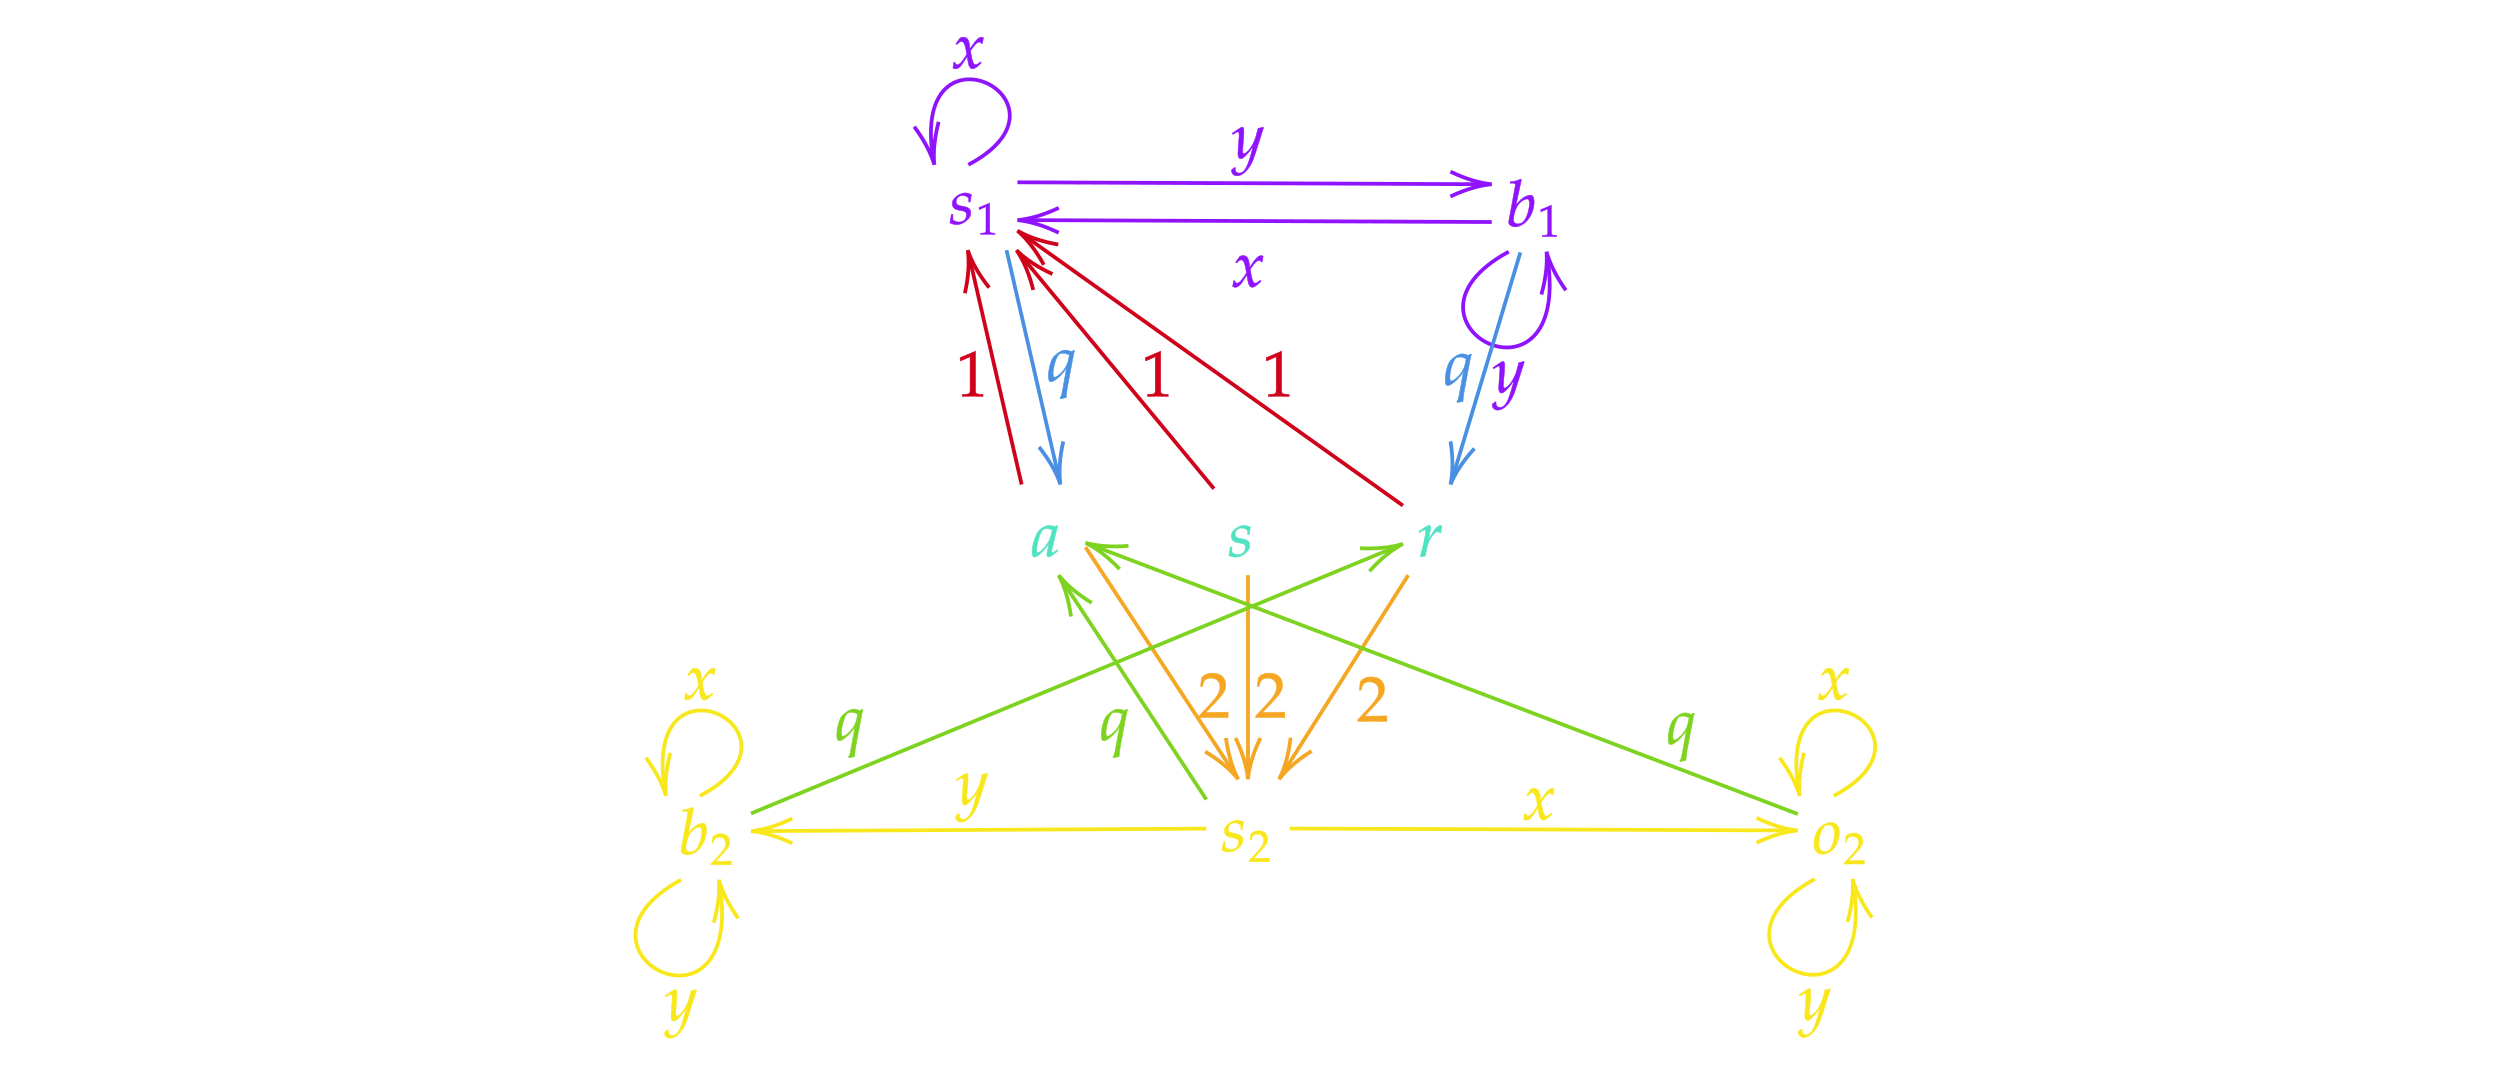
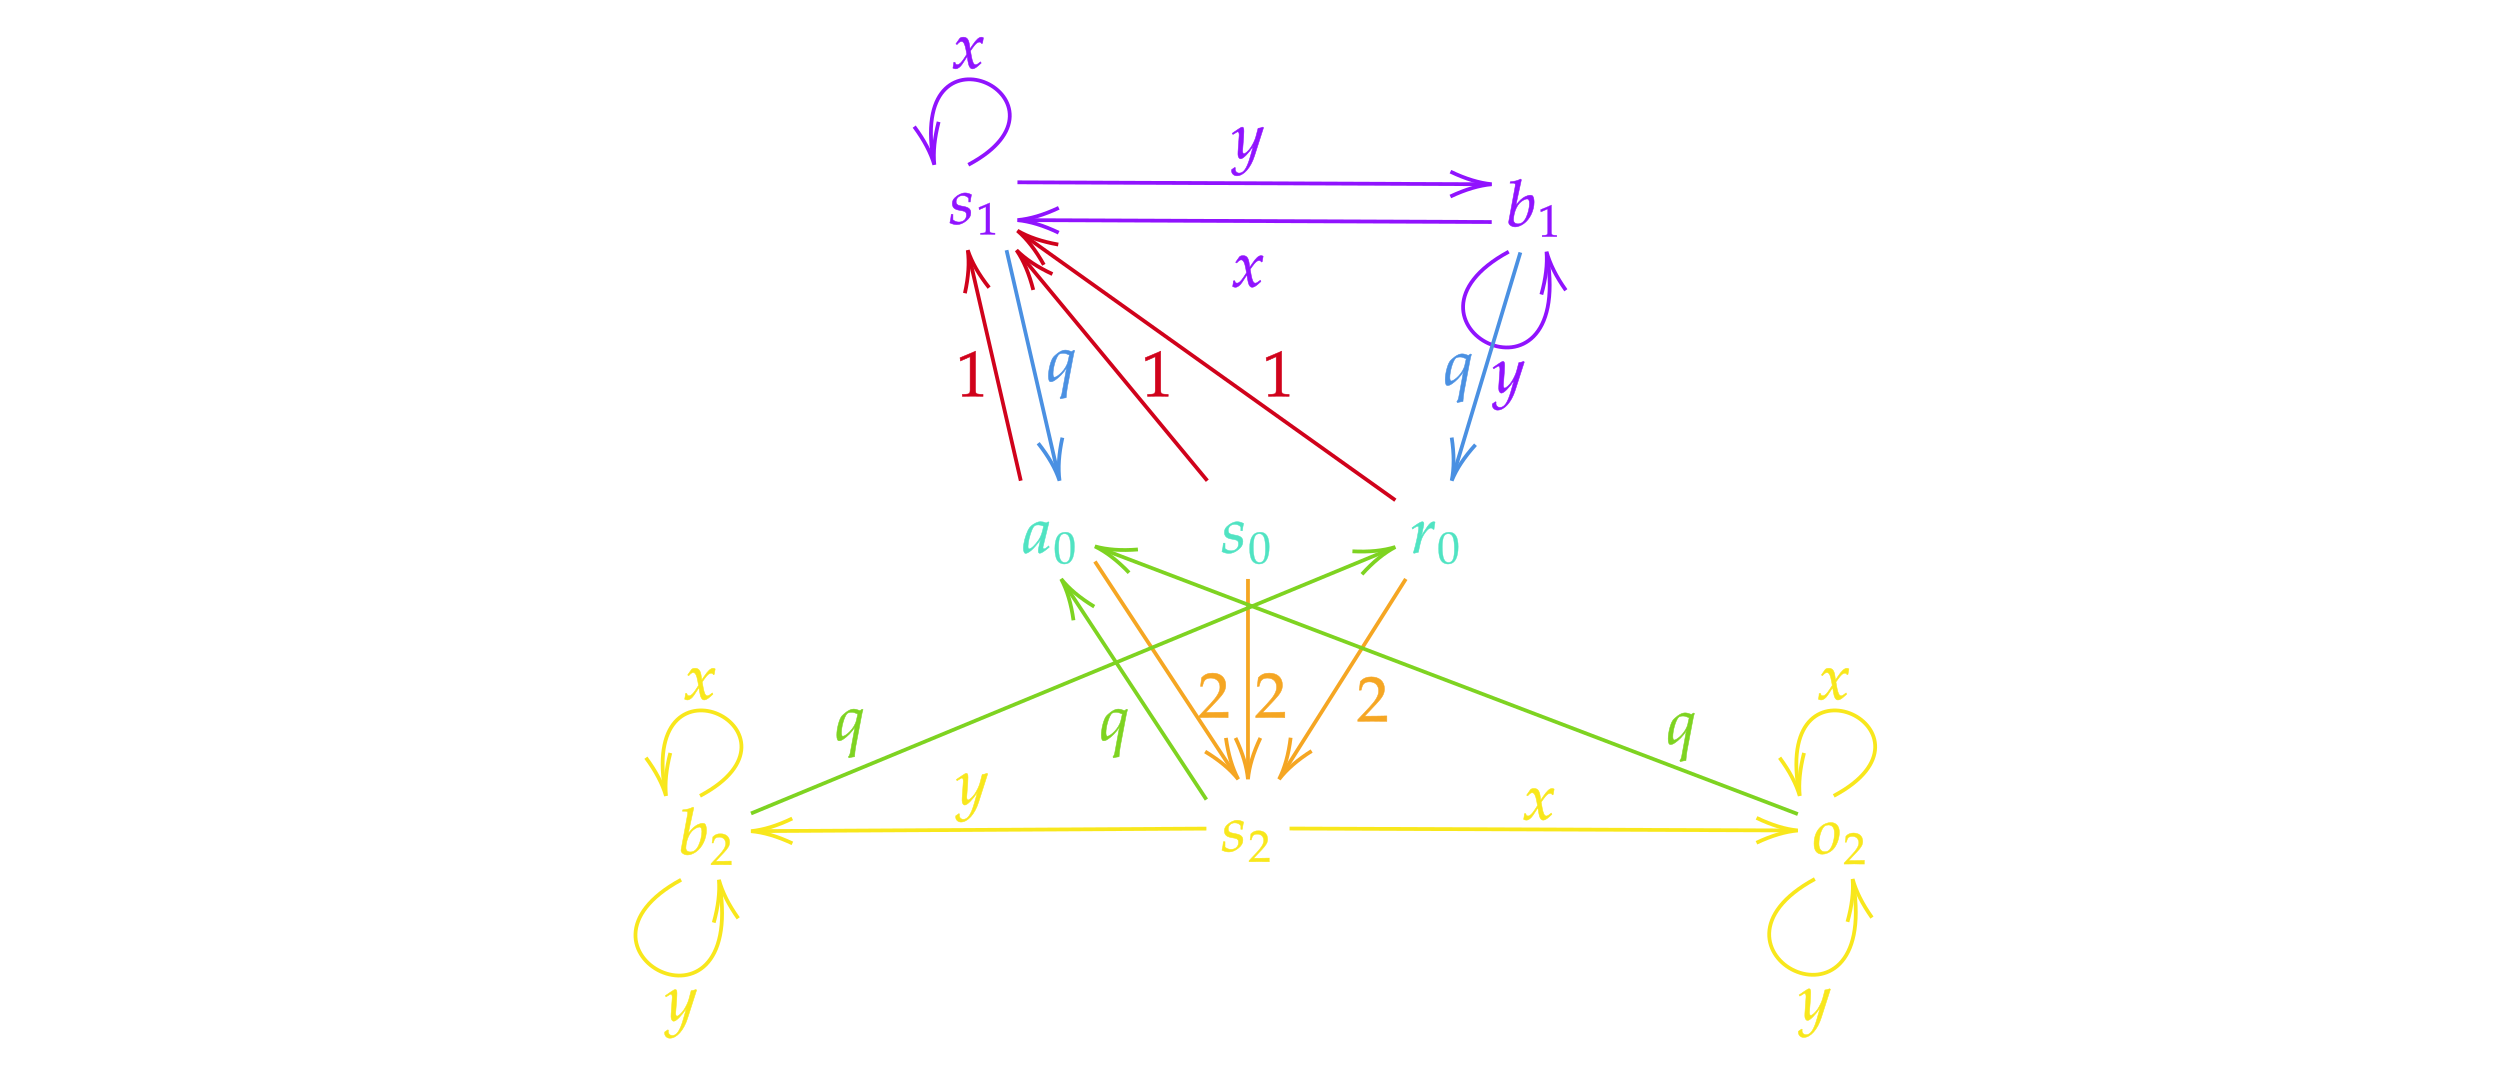
<svg xmlns="http://www.w3.org/2000/svg" x="0" y="0" width="661.533" height="283.067" style="         width:661.533px;         height:283.067px;         background: transparent;         fill: none; ">
  <svg class="role-diagram-draw-area">
    <g class="shapes-region" style="stroke: black; fill: none;">
      <g class="arrow-line">
        <path class="connection real" stroke-dasharray="" d="  M256.23,43.6 C287.75,26.86 240.69,3.32 246.91,41.8" style="stroke: rgb(144, 19, 254); stroke-opacity: 1; stroke-width: 1px; fill: none; fill-opacity: 1;" />
        <g stroke="rgb(144,19,254)" stroke-opacity="1" transform="matrix(-0.1914943,-0.9814937,0.9814937,-0.1914943,247.2333,43.60001)" style="stroke: rgb(144, 19, 254); stroke-width: 1px;">
          <path d=" M10.93,-3.29 Q4.96,-0.45 0,0 Q4.96,0.45 10.93,3.29" />
        </g>
      </g>
      <g class="arrow-line">
        <path class="connection real" stroke-dasharray="" d="  M399.23,66.6 C364.58,85.41 416.18,112.06 409.46,67.96" style="stroke: rgb(144, 19, 254); stroke-opacity: 1; stroke-width: 1px; fill: none; fill-opacity: 1;" />
        <g stroke="rgb(144,19,254)" stroke-opacity="1" transform="matrix(0.1714133,0.9851992,-0.9851992,0.1714133,409.2333,66.60001)" style="stroke: rgb(144, 19, 254); stroke-width: 1px;">
          <path d=" M10.93,-3.29 Q4.96,-0.45 0,0 Q4.96,0.45 10.93,3.29" />
        </g>
      </g>
      <g class="arrow-line">
        <path class="connection real" stroke-dasharray="" d="  M480.23,232.6 C445.58,251.41 497.18,278.06 490.46,233.96" style="stroke: rgb(248, 231, 28); stroke-opacity: 1; stroke-width: 1px; fill: none; fill-opacity: 1;" />
        <g stroke="rgb(248,231,28)" stroke-opacity="1" transform="matrix(0.1714133,0.9851992,-0.9851992,0.1714133,490.2333,232.6)" style="stroke: rgb(248, 231, 28); stroke-width: 1px;">
          <path d=" M10.93,-3.29 Q4.96,-0.45 0,0 Q4.96,0.45 10.93,3.29" />
        </g>
      </g>
      <g class="arrow-line">
        <path class="connection real" stroke-dasharray="" d="  M180.23,232.8 C145.58,251.61 197.18,278.26 190.46,234.16" style="stroke: rgb(248, 231, 28); stroke-opacity: 1; stroke-width: 1px; fill: none; fill-opacity: 1;" />
        <g stroke="rgb(248,231,28)" stroke-opacity="1" transform="matrix(0.1714133,0.9851992,-0.9851992,0.1714133,190.2333,232.8)" style="stroke: rgb(248, 231, 28); stroke-width: 1px;">
          <path d=" M10.93,-3.29 Q4.96,-0.45 0,0 Q4.96,0.45 10.93,3.29" />
        </g>
      </g>
      <g class="arrow-line">
        <path class="connection real" stroke-dasharray="" d="  M485.23,210.6 C516.75,193.86 469.69,170.32 475.91,208.8" style="stroke: rgb(248, 231, 28); stroke-opacity: 1; stroke-width: 1px; fill: none; fill-opacity: 1;" />
        <g stroke="rgb(248,231,28)" stroke-opacity="1" transform="matrix(-0.1914943,-0.9814937,0.9814937,-0.1914943,476.2333,210.6)" style="stroke: rgb(248, 231, 28); stroke-width: 1px;">
          <path d=" M10.93,-3.29 Q4.96,-0.45 0,0 Q4.96,0.45 10.93,3.29" />
        </g>
      </g>
      <g class="arrow-line">
        <path class="connection real" stroke-dasharray="" d="  M185.23,210.6 C216.75,193.86 169.69,170.32 175.91,208.8" style="stroke: rgb(248, 231, 28); stroke-opacity: 1; stroke-width: 1px; fill: none; fill-opacity: 1;" />
        <g stroke="rgb(248,231,28)" stroke-opacity="1" transform="matrix(-0.1914943,-0.9814937,0.9814937,-0.1914943,176.2333,210.6)" style="stroke: rgb(248, 231, 28); stroke-width: 1px;">
          <path d=" M10.93,-3.29 Q4.96,-0.45 0,0 Q4.96,0.45 10.93,3.29" />
        </g>
      </g>
      <g />
    </g>
    <g>
      <g class="connection-group">
        <g class="arrow-line">
          <path class="connection real" stroke-dasharray="" d="  M394.73,58.75 L271.22,58.25" style="stroke: rgb(144, 19, 254); stroke-opacity: 1; stroke-width: 1px; fill: none; fill-opacity: 1;" />
          <g stroke="rgb(144,19,254)" stroke-opacity="1" transform="matrix(0.9999919,0.004014246,-0.004014246,0.9999919,269.225,58.24464)" style="stroke: rgb(144, 19, 254); stroke-width: 1px;">
            <path d=" M10.93,-3.29 Q4.96,-0.45 0,0 Q4.96,0.45 10.93,3.29" />
          </g>
        </g>
      </g>
      <g class="connection-group">
        <g class="arrow-line">
          <path class="connection real" stroke-dasharray="" d="  M269.23,48.24 L392.73,48.75" style="stroke: rgb(144, 19, 254); stroke-opacity: 1; stroke-width: 1px; fill: none; fill-opacity: 1;" />
          <g stroke="rgb(144,19,254)" stroke-opacity="1" transform="matrix(-0.9999919,-0.004014246,0.004014246,-0.9999919,394.725,48.75334)" style="stroke: rgb(144, 19, 254); stroke-width: 1px;">
            <path d=" M10.93,-3.29 Q4.96,-0.45 0,0 Q4.96,0.45 10.93,3.29" />
          </g>
        </g>
      </g>
      <g class="connection-group">
        <g class="arrow-line">
          <path class="connection real" stroke-dasharray="" d="  M341.23,219.24 L473.73,219.75" style="stroke: rgb(248, 231, 28); stroke-opacity: 1; stroke-width: 1px; fill: none; fill-opacity: 1;" />
          <g stroke="rgb(248,231,28)" stroke-opacity="1" transform="matrix(-0.9999926,-0.003839715,0.003839715,-0.9999926,475.725,219.7561)" style="stroke: rgb(248, 231, 28); stroke-width: 1px;">
            <path d=" M10.93,-3.29 Q4.96,-0.45 0,0 Q4.96,0.45 10.93,3.29" />
          </g>
        </g>
      </g>
      <g class="connection-group">
        <g class="arrow-line">
          <path class="connection real" stroke-dasharray="" d="  M319.23,219.26 L200.72,219.92" style="stroke: rgb(248, 231, 28); stroke-opacity: 1; stroke-width: 1px; fill: none; fill-opacity: 1;" />
          <g stroke="rgb(248,231,28)" stroke-opacity="1" transform="matrix(0.9999844,-0.005585025,0.005585025,0.9999844,198.725,219.9357)" style="stroke: rgb(248, 231, 28); stroke-width: 1px;">
            <path d=" M10.93,-3.29 Q4.96,-0.45 0,0 Q4.96,0.45 10.93,3.29" />
          </g>
        </g>
      </g>
      <g class="connection-group">
        <g class="arrow-line">
-           <path class="connection real" stroke-dasharray="" d="  M321.23,129.32 L270.26,67.74" style="stroke: rgb(208, 2, 27); stroke-opacity: 1; stroke-width: 1px; fill: none; fill-opacity: 1;" />
+           <path class="connection real" stroke-dasharray="" d="  M319.47,127.2 L270.26,67.74" style="stroke: rgb(208, 2, 27); stroke-opacity: 1; stroke-width: 1px; fill: none; fill-opacity: 1;" />
          <g stroke="rgb(208,2,27)" stroke-opacity="1" transform="matrix(0.6375585,0.770402,-0.770402,0.6375585,268.9836,66.2)" style="stroke: rgb(208, 2, 27); stroke-width: 1px;">
            <path d=" M10.93,-3.29 Q4.96,-0.45 0,0 Q4.96,0.45 10.93,3.29" />
          </g>
        </g>
      </g>
      <g class="connection-group">
        <g class="arrow-line">
-           <path class="connection real" stroke-dasharray="" d="  M270.34,128.2 L256.53,68.15" style="stroke: rgb(208, 2, 27); stroke-opacity: 1; stroke-width: 1px; fill: none; fill-opacity: 1;" />
+           <path class="connection real" stroke-dasharray="" d="  M270.11,127.2 L256.53,68.15" style="stroke: rgb(208, 2, 27); stroke-opacity: 1; stroke-width: 1px; fill: none; fill-opacity: 1;" />
          <g stroke="rgb(208,2,27)" stroke-opacity="1" transform="matrix(0.2241007,0.974566,-0.974566,0.2241007,256.0831,66.2)" style="stroke: rgb(208, 2, 27); stroke-width: 1px;">
            <path d=" M10.93,-3.29 Q4.96,-0.45 0,0 Q4.96,0.45 10.93,3.29" />
          </g>
        </g>
      </g>
      <g class="connection-group">
        <g class="arrow-line">
-           <path class="connection real" stroke-dasharray="" d="  M371.23,133.78 L270.85,62.21" style="stroke: rgb(208, 2, 27); stroke-opacity: 1; stroke-width: 1px; fill: none; fill-opacity: 1;" />
+           <path class="connection real" stroke-dasharray="" d="  M369.23,132.36 L270.85,62.21" style="stroke: rgb(208, 2, 27); stroke-opacity: 1; stroke-width: 1px; fill: none; fill-opacity: 1;" />
          <g stroke="rgb(208,2,27)" stroke-opacity="1" transform="matrix(0.8142169,0.5805609,-0.5805609,0.8142169,269.225,61.04426)" style="stroke: rgb(208, 2, 27); stroke-width: 1px;">
            <path d=" M10.93,-3.29 Q4.96,-0.45 0,0 Q4.96,0.45 10.93,3.29" />
          </g>
        </g>
      </g>
      <g class="connection-group">
        <g class="arrow-line">
-           <path class="connection real" stroke-dasharray="" d="  M287.23,144.78 L326.55,204.53" style="stroke: rgb(245, 166, 35); stroke-opacity: 1; stroke-width: 1px; fill: none; fill-opacity: 1;" />
+           <path class="connection real" stroke-dasharray="" d="  M289.73,148.58 L326.55,204.53" style="stroke: rgb(245, 166, 35); stroke-opacity: 1; stroke-width: 1px; fill: none; fill-opacity: 1;" />
          <g stroke="rgb(245,166,35)" stroke-opacity="1" transform="matrix(-0.549752,-0.8353279,0.8353279,-0.549752,327.654,206.2)" style="stroke: rgb(245, 166, 35); stroke-width: 1px;">
            <path d=" M10.93,-3.29 Q4.96,-0.45 0,0 Q4.96,0.45 10.93,3.29" />
          </g>
        </g>
      </g>
      <g class="connection-group">
        <g class="arrow-line">
-           <path class="connection real" stroke-dasharray="" d="  M330.23,152.2 L330.23,204.2" style="stroke: rgb(245, 166, 35); stroke-opacity: 1; stroke-width: 1px; fill: none; fill-opacity: 1;" />
+           <path class="connection real" stroke-dasharray="" d="  M330.23,153.2 L330.23,204.2" style="stroke: rgb(245, 166, 35); stroke-opacity: 1; stroke-width: 1px; fill: none; fill-opacity: 1;" />
          <g stroke="rgb(245,166,35)" stroke-opacity="1" transform="matrix(-1.8369701987210297e-16,-1,1,-1.8369701987210297e-16,330.225,206.2)" style="stroke: rgb(245, 166, 35); stroke-width: 1px;">
            <path d=" M10.93,-3.29 Q4.96,-0.45 0,0 Q4.96,0.45 10.93,3.29" />
          </g>
        </g>
      </g>
      <g class="connection-group">
        <g class="arrow-line">
-           <path class="connection real" stroke-dasharray="" d="  M372.63,152.2 L339.52,204.51" style="stroke: rgb(245, 166, 35); stroke-opacity: 1; stroke-width: 1px; fill: none; fill-opacity: 1;" />
+           <path class="connection real" stroke-dasharray="" d="  M372,153.2 L339.52,204.51" style="stroke: rgb(245, 166, 35); stroke-opacity: 1; stroke-width: 1px; fill: none; fill-opacity: 1;" />
          <g stroke="rgb(245,166,35)" stroke-opacity="1" transform="matrix(0.5347949,-0.8449819,0.8449819,0.5347949,338.4528,206.2)" style="stroke: rgb(245, 166, 35); stroke-width: 1px;">
            <path d=" M10.93,-3.29 Q4.96,-0.45 0,0 Q4.96,0.45 10.93,3.29" />
          </g>
        </g>
      </g>
      <g class="connection-group">
        <g class="arrow-line">
-           <path class="connection real" stroke-dasharray="" d="  M319.23,211.58 L281.24,153.87" style="stroke: rgb(126, 211, 33); stroke-opacity: 1; stroke-width: 1px; fill: none; fill-opacity: 1;" />
-           <g stroke="rgb(126,211,33)" stroke-opacity="1" transform="matrix(0.549752,0.8353279,-0.8353279,0.549752,280.1378,152.2)" style="stroke: rgb(126, 211, 33); stroke-width: 1px;">
-             <path d=" M10.93,-3.29 Q4.96,-0.45 0,0 Q4.96,0.45 10.93,3.29" />
-           </g>
-         </g>
-       </g>
-       <g class="connection-group">
-         <g class="arrow-line">
-           <path class="connection real" stroke-dasharray="" d="  M475.73,215.42 L289.09,144.34" style="stroke: rgb(126, 211, 33); stroke-opacity: 1; stroke-width: 1px; fill: none; fill-opacity: 1;" />
-           <g stroke="rgb(126,211,33)" stroke-opacity="1" transform="matrix(0.9345154,0.3559226,-0.3559226,0.9345154,287.225,143.6278)" style="stroke: rgb(126, 211, 33); stroke-width: 1px;">
-             <path d=" M10.93,-3.29 Q4.96,-0.45 0,0 Q4.96,0.45 10.93,3.29" />
-           </g>
-         </g>
-       </g>
-       <g class="connection-group">
-         <g class="arrow-line">
-           <path class="connection real" stroke-dasharray="" d="  M198.73,215.25 L369.38,144.69" style="stroke: rgb(126, 211, 33); stroke-opacity: 1; stroke-width: 1px; fill: none; fill-opacity: 1;" />
-           <g stroke="rgb(126,211,33)" stroke-opacity="1" transform="matrix(-0.9241465,0.3820383,-0.3820383,-0.9241465,371.225,143.9212)" style="stroke: rgb(126, 211, 33); stroke-width: 1px;">
-             <path d=" M10.93,-3.29 Q4.96,-0.45 0,0 Q4.96,0.45 10.93,3.29" />
-           </g>
-         </g>
-       </g>
-       <g class="connection-group">
-         <g class="arrow-line">
-           <path class="connection real" stroke-dasharray="" d="  M266.34,66.2 L280.15,126.25" style="stroke: rgb(74, 144, 226); stroke-opacity: 1; stroke-width: 1px; fill: none; fill-opacity: 1;" />
-           <g stroke="rgb(74,144,226)" stroke-opacity="1" transform="matrix(-0.2241007,-0.974566,0.974566,-0.2241007,280.5968,128.2)" style="stroke: rgb(74, 144, 226); stroke-width: 1px;">
-             <path d=" M10.93,-3.29 Q4.96,-0.45 0,0 Q4.96,0.45 10.93,3.29" />
-           </g>
-         </g>
-       </g>
-       <g class="connection-group">
-         <g class="arrow-line">
-           <path class="connection real" stroke-dasharray="" d="  M402.31,66.8 L384.41,126.28" style="stroke: rgb(74, 144, 226); stroke-opacity: 1; stroke-width: 1px; fill: none; fill-opacity: 1;" />
-           <g stroke="rgb(74,144,226)" stroke-opacity="1" transform="matrix(0.2881963,-0.9575714,0.9575714,0.2881963,383.8361,128.2)" style="stroke: rgb(74, 144, 226); stroke-width: 1px;">
+           <path class="connection real" stroke-dasharray="" d="  M319.23,211.58 L281.9,154.87" style="stroke: rgb(126, 211, 33); stroke-opacity: 1; stroke-width: 1px; fill: none; fill-opacity: 1;" />
+           <g stroke="rgb(126,211,33)" stroke-opacity="1" transform="matrix(0.549752,0.8353279,-0.8353279,0.549752,280.796,153.2)" style="stroke: rgb(126, 211, 33); stroke-width: 1px;">
+             <path d=" M10.93,-3.29 Q4.96,-0.45 0,0 Q4.96,0.45 10.93,3.29" />
+           </g>
+         </g>
+       </g>
+       <g class="connection-group">
+         <g class="arrow-line">
+           <path class="connection real" stroke-dasharray="" d="  M475.73,215.42 L291.59,145.29" style="stroke: rgb(126, 211, 33); stroke-opacity: 1; stroke-width: 1px; fill: none; fill-opacity: 1;" />
+           <g stroke="rgb(126,211,33)" stroke-opacity="1" transform="matrix(0.9345154,0.3559226,-0.3559226,0.9345154,289.725,144.5799)" style="stroke: rgb(126, 211, 33); stroke-width: 1px;">
+             <path d=" M10.93,-3.29 Q4.96,-0.45 0,0 Q4.96,0.45 10.93,3.29" />
+           </g>
+         </g>
+       </g>
+       <g class="connection-group">
+         <g class="arrow-line">
+           <path class="connection real" stroke-dasharray="" d="  M198.73,215.25 L367.38,145.51" style="stroke: rgb(126, 211, 33); stroke-opacity: 1; stroke-width: 1px; fill: none; fill-opacity: 1;" />
+           <g stroke="rgb(126,211,33)" stroke-opacity="1" transform="matrix(-0.9241465,0.3820383,-0.3820383,-0.9241465,369.225,144.7482)" style="stroke: rgb(126, 211, 33); stroke-width: 1px;">
+             <path d=" M10.93,-3.29 Q4.96,-0.45 0,0 Q4.96,0.45 10.93,3.29" />
+           </g>
+         </g>
+       </g>
+       <g class="connection-group">
+         <g class="arrow-line">
+           <path class="connection real" stroke-dasharray="" d="  M266.34,66.2 L279.92,125.25" style="stroke: rgb(74, 144, 226); stroke-opacity: 1; stroke-width: 1px; fill: none; fill-opacity: 1;" />
+           <g stroke="rgb(74,144,226)" stroke-opacity="1" transform="matrix(-0.2241007,-0.974566,0.974566,-0.2241007,280.3669,127.2)" style="stroke: rgb(74, 144, 226); stroke-width: 1px;">
+             <path d=" M10.93,-3.29 Q4.96,-0.45 0,0 Q4.96,0.45 10.93,3.29" />
+           </g>
+         </g>
+       </g>
+       <g class="connection-group">
+         <g class="arrow-line">
+           <path class="connection real" stroke-dasharray="" d="  M402.31,66.8 L384.71,125.28" style="stroke: rgb(74, 144, 226); stroke-opacity: 1; stroke-width: 1px; fill: none; fill-opacity: 1;" />
+           <g stroke="rgb(74,144,226)" stroke-opacity="1" transform="matrix(0.2881963,-0.9575714,0.9575714,0.2881963,384.137,127.2)" style="stroke: rgb(74, 144, 226); stroke-width: 1px;">
            <path d=" M10.93,-3.29 Q4.96,-0.45 0,0 Q4.96,0.45 10.93,3.29" />
          </g>
        </g>
      </g>
    </g>
    <g />
    <g />
  </svg>
  <svg width="660" height="281.533" style="width:660px;height:281.533px;font-family:Asana-Math, Asana;background:transparent;">
    <g>
      <g>
        <g>
          <g transform="matrix(1,0,0,1,251.2,59.25)">
            <path transform="matrix(0.017,0,0,-0.017,0,0)" d="M31 148C26 97 20 62 9 16C47 -2 81 -11 116 -11C165 -11 211 7 262 47C313 87 334 124 334 174C334 228 302 257 228 271L185 279C125 290 106 307 106 348C106 401 151 442 208 442C249 442 287 424 303 397L303 342L326 342C330 377 334 404 345 455C306 474 278 482 245 482C193 482 132 452 84 404C58 377 47 352 47 316C47 260 78 228 144 215L207 203C251 195 267 177 267 138C267 73 221 29 150 29C115 29 84 40 56 64L56 148Z" stroke="rgb(144,19,254)" stroke-opacity="1" stroke-width="8" fill="rgb(144,19,254)" fill-opacity="1" />
          </g>
        </g>
        <g>
          <g>
            <g>
              <g>
                <g transform="matrix(1,0,0,1,258.3167,62.01668)">
                  <path transform="matrix(0.0119,0,0,-0.0119,0,0)" d="M418 -3L418 27L366 30C311 33 301 44 301 96L301 700L60 598L67 548L217 614L217 96C217 44 206 33 152 30L96 27L96 -3C250 0 250 0 261 0C292 0 402 -3 418 -3Z" stroke="rgb(144,19,254)" stroke-opacity="1" stroke-width="8" fill="rgb(144,19,254)" fill-opacity="1" />
                </g>
              </g>
            </g>
          </g>
        </g>
      </g>
    </g>
    <g>
      <g>
        <g>
          <g transform="matrix(1,0,0,1,398.5833,59.85001)">
            <path transform="matrix(0.017,0,0,-0.017,0,0)" d="M235 722L223 733C171 707 135 698 63 691L59 670L107 670C131 670 141 663 141 646C141 639 140 628 139 622L38 71C37 68 37 64 37 61C37 22 85 -11 140 -11C177 -11 228 8 271 39C367 107 433 244 433 376C433 414 424 453 412 468C405 477 392 482 377 482C353 482 323 474 295 460C244 433 211 403 149 324ZM322 424C348 424 361 401 361 352C361 288 340 202 310 137C277 68 237 36 183 36C137 36 112 59 112 101C112 135 127 276 208 361C241 395 293 424 322 424Z" stroke="rgb(144,19,254)" stroke-opacity="1" stroke-width="8" fill="rgb(144,19,254)" fill-opacity="1" />
          </g>
        </g>
        <g>
          <g>
            <g>
              <g>
                <g transform="matrix(1,0,0,1,406.95,62.6)">
                  <path transform="matrix(0.0119,0,0,-0.0119,0,0)" d="M418 -3L418 27L366 30C311 33 301 44 301 96L301 700L60 598L67 548L217 614L217 96C217 44 206 33 152 30L96 27L96 -3C250 0 250 0 261 0C292 0 402 -3 418 -3Z" stroke="rgb(144,19,254)" stroke-opacity="1" stroke-width="8" fill="rgb(144,19,254)" fill-opacity="1" />
                </g>
              </g>
            </g>
          </g>
        </g>
      </g>
    </g>
    <g>
      <g>
        <g>
          <g transform="matrix(1,0,0,1,326.0167,41.83333)">
            <path transform="matrix(0.017,0,0,-0.017,0,0)" d="M-7 -180C-8 -187 -8 -193 -8 -198C-8 -241 29 -276 74 -276C180 -276 290 -152 349 33L490 473L479 482C450 471 427 465 405 463L370 331C358 284 323 211 290 162C255 111 206 67 184 67C172 67 163 90 164 115L180 322C182 353 184 391 184 419C184 464 177 482 160 482C147 482 133 475 85 442L3 386L14 368L64 398C69 401 80 410 89 410C103 410 111 391 111 358C111 357 111 351 110 343L93 100L92 60C92 18 110 -11 135 -11C172 -11 256 74 331 187L282 16C231 -161 181 -234 111 -234C76 -234 49 -207 49 -172C49 -167 50 -159 51 -150L41 -146Z" stroke="rgb(144,19,254)" stroke-opacity="1" stroke-width="8" fill="rgb(144,19,254)" fill-opacity="1" />
          </g>
        </g>
      </g>
    </g>
    <g>
      <g>
        <g>
          <g transform="matrix(1,0,0,1,326.0167,75.83333)">
            <path transform="matrix(0.017,0,0,-0.017,0,0)" d="M9 1C24 -7 40 -11 52 -11C85 -11 124 18 155 65L231 182L242 113C255 28 278 -11 314 -11C336 -11 368 6 400 35L449 79L440 98C404 68 379 53 363 53C348 53 335 63 325 83C316 102 305 139 300 168L282 269L317 318C364 383 391 406 422 406C438 406 450 398 455 383L469 387L484 472C472 479 463 482 454 482C414 482 374 446 312 354L275 299L269 347C257 446 230 482 171 482C145 482 123 474 114 461L56 378L73 368C103 402 123 416 142 416C175 416 197 375 214 277L225 215L185 153C142 86 108 54 80 54C65 54 54 58 52 63L41 91L21 88C21 53 13 27 9 1Z" stroke="rgb(144,19,254)" stroke-opacity="1" stroke-width="8" fill="rgb(144,19,254)" fill-opacity="1" />
          </g>
        </g>
      </g>
    </g>
    <g>
      <g>
        <g>
          <g transform="matrix(1,0,0,1,395.0167,103.8333)">
            <path transform="matrix(0.017,0,0,-0.017,0,0)" d="M-7 -180C-8 -187 -8 -193 -8 -198C-8 -241 29 -276 74 -276C180 -276 290 -152 349 33L490 473L479 482C450 471 427 465 405 463L370 331C358 284 323 211 290 162C255 111 206 67 184 67C172 67 163 90 164 115L180 322C182 353 184 391 184 419C184 464 177 482 160 482C147 482 133 475 85 442L3 386L14 368L64 398C69 401 80 410 89 410C103 410 111 391 111 358C111 357 111 351 110 343L93 100L92 60C92 18 110 -11 135 -11C172 -11 256 74 331 187L282 16C231 -161 181 -234 111 -234C76 -234 49 -207 49 -172C49 -167 50 -159 51 -150L41 -146Z" stroke="rgb(144,19,254)" stroke-opacity="1" stroke-width="8" fill="rgb(144,19,254)" fill-opacity="1" />
          </g>
        </g>
      </g>
    </g>
    <g>
      <g>
        <g>
          <g transform="matrix(1,0,0,1,252,18.03334)">
            <path transform="matrix(0.017,0,0,-0.017,0,0)" d="M9 1C24 -7 40 -11 52 -11C85 -11 124 18 155 65L231 182L242 113C255 28 278 -11 314 -11C336 -11 368 6 400 35L449 79L440 98C404 68 379 53 363 53C348 53 335 63 325 83C316 102 305 139 300 168L282 269L317 318C364 383 391 406 422 406C438 406 450 398 455 383L469 387L484 472C472 479 463 482 454 482C414 482 374 446 312 354L275 299L269 347C257 446 230 482 171 482C145 482 123 474 114 461L56 378L73 368C103 402 123 416 142 416C175 416 197 375 214 277L225 215L185 153C142 86 108 54 80 54C65 54 54 58 52 63L41 91L21 88C21 53 13 27 9 1Z" stroke="rgb(144,19,254)" stroke-opacity="1" stroke-width="8" fill="rgb(144,19,254)" fill-opacity="1" />
          </g>
        </g>
      </g>
    </g>
    <g>
      <g>
        <g>
          <g transform="matrix(1,0,0,1,323.2,225.25)">
            <path transform="matrix(0.017,0,0,-0.017,0,0)" d="M31 148C26 97 20 62 9 16C47 -2 81 -11 116 -11C165 -11 211 7 262 47C313 87 334 124 334 174C334 228 302 257 228 271L185 279C125 290 106 307 106 348C106 401 151 442 208 442C249 442 287 424 303 397L303 342L326 342C330 377 334 404 345 455C306 474 278 482 245 482C193 482 132 452 84 404C58 377 47 352 47 316C47 260 78 228 144 215L207 203C251 195 267 177 267 138C267 73 221 29 150 29C115 29 84 40 56 64L56 148Z" stroke="rgb(248,231,28)" stroke-opacity="1" stroke-width="8" fill="rgb(248,231,28)" fill-opacity="1" />
          </g>
        </g>
        <g>
          <g>
            <g>
              <g>
                <g transform="matrix(1,0,0,1,330.3167,228.0167)">
                  <path transform="matrix(0.0119,0,0,-0.0119,0,0)" d="M16 23L16 -3C203 -3 203 0 239 0C275 0 275 -3 468 -3L468 82C353 77 307 81 122 77L304 270C401 373 431 428 431 503C431 618 353 689 226 689C154 689 105 669 56 619L39 483L68 483L81 529C97 587 133 612 200 612C286 612 341 558 341 473C341 398 299 324 186 204Z" stroke="rgb(248,231,28)" stroke-opacity="1" stroke-width="8" fill="rgb(248,231,28)" fill-opacity="1" />
                </g>
              </g>
            </g>
          </g>
        </g>
      </g>
    </g>
    <g>
      <g>
        <g>
          <g transform="matrix(1,0,0,1,479.7333,225.85)">
            <path transform="matrix(0.017,0,0,-0.017,0,0)" d="M17 152C17 46 62 -11 145 -11C200 -11 260 15 305 57C367 116 411 230 411 331C411 425 361 482 278 482C174 482 17 382 17 152ZM241 444C302 444 335 399 335 315C335 219 304 113 260 60C242 39 216 27 185 27C127 27 93 72 93 151C93 264 132 387 181 427C194 438 217 444 241 444Z" stroke="rgb(248,231,28)" stroke-opacity="1" stroke-width="8" fill="rgb(248,231,28)" fill-opacity="1" />
          </g>
        </g>
        <g>
          <g>
            <g>
              <g>
                <g transform="matrix(1,0,0,1,487.7833,228.6167)">
                  <path transform="matrix(0.0119,0,0,-0.0119,0,0)" d="M16 23L16 -3C203 -3 203 0 239 0C275 0 275 -3 468 -3L468 82C353 77 307 81 122 77L304 270C401 373 431 428 431 503C431 618 353 689 226 689C154 689 105 669 56 619L39 483L68 483L81 529C97 587 133 612 200 612C286 612 341 558 341 473C341 398 299 324 186 204Z" stroke="rgb(248,231,28)" stroke-opacity="1" stroke-width="8" fill="rgb(248,231,28)" fill-opacity="1" />
                </g>
              </g>
            </g>
          </g>
        </g>
      </g>
    </g>
    <g>
      <g>
        <g>
          <g transform="matrix(1,0,0,1,403.0167,216.8333)">
            <path transform="matrix(0.017,0,0,-0.017,0,0)" d="M9 1C24 -7 40 -11 52 -11C85 -11 124 18 155 65L231 182L242 113C255 28 278 -11 314 -11C336 -11 368 6 400 35L449 79L440 98C404 68 379 53 363 53C348 53 335 63 325 83C316 102 305 139 300 168L282 269L317 318C364 383 391 406 422 406C438 406 450 398 455 383L469 387L484 472C472 479 463 482 454 482C414 482 374 446 312 354L275 299L269 347C257 446 230 482 171 482C145 482 123 474 114 461L56 378L73 368C103 402 123 416 142 416C175 416 197 375 214 277L225 215L185 153C142 86 108 54 80 54C65 54 54 58 52 63L41 91L21 88C21 53 13 27 9 1Z" stroke="rgb(248,231,28)" stroke-opacity="1" stroke-width="8" fill="rgb(248,231,28)" fill-opacity="1" />
          </g>
        </g>
      </g>
    </g>
    <g>
      <g>
        <g>
          <g transform="matrix(1,0,0,1,476.0167,269.8333)">
            <path transform="matrix(0.017,0,0,-0.017,0,0)" d="M-7 -180C-8 -187 -8 -193 -8 -198C-8 -241 29 -276 74 -276C180 -276 290 -152 349 33L490 473L479 482C450 471 427 465 405 463L370 331C358 284 323 211 290 162C255 111 206 67 184 67C172 67 163 90 164 115L180 322C182 353 184 391 184 419C184 464 177 482 160 482C147 482 133 475 85 442L3 386L14 368L64 398C69 401 80 410 89 410C103 410 111 391 111 358C111 357 111 351 110 343L93 100L92 60C92 18 110 -11 135 -11C172 -11 256 74 331 187L282 16C231 -161 181 -234 111 -234C76 -234 49 -207 49 -172C49 -167 50 -159 51 -150L41 -146Z" stroke="rgb(248,231,28)" stroke-opacity="1" stroke-width="8" fill="rgb(248,231,28)" fill-opacity="1" />
          </g>
        </g>
      </g>
    </g>
    <g>
      <g>
        <g>
          <g transform="matrix(1,0,0,1,179.5833,226.05)">
            <path transform="matrix(0.017,0,0,-0.017,0,0)" d="M235 722L223 733C171 707 135 698 63 691L59 670L107 670C131 670 141 663 141 646C141 639 140 628 139 622L38 71C37 68 37 64 37 61C37 22 85 -11 140 -11C177 -11 228 8 271 39C367 107 433 244 433 376C433 414 424 453 412 468C405 477 392 482 377 482C353 482 323 474 295 460C244 433 211 403 149 324ZM322 424C348 424 361 401 361 352C361 288 340 202 310 137C277 68 237 36 183 36C137 36 112 59 112 101C112 135 127 276 208 361C241 395 293 424 322 424Z" stroke="rgb(248,231,28)" stroke-opacity="1" stroke-width="8" fill="rgb(248,231,28)" fill-opacity="1" />
          </g>
        </g>
        <g>
          <g>
            <g>
              <g>
                <g transform="matrix(1,0,0,1,187.95,228.8167)">
                  <path transform="matrix(0.0119,0,0,-0.0119,0,0)" d="M16 23L16 -3C203 -3 203 0 239 0C275 0 275 -3 468 -3L468 82C353 77 307 81 122 77L304 270C401 373 431 428 431 503C431 618 353 689 226 689C154 689 105 669 56 619L39 483L68 483L81 529C97 587 133 612 200 612C286 612 341 558 341 473C341 398 299 324 186 204Z" stroke="rgb(248,231,28)" stroke-opacity="1" stroke-width="8" fill="rgb(248,231,28)" fill-opacity="1" />
                </g>
              </g>
            </g>
          </g>
        </g>
      </g>
    </g>
    <g>
      <g>
        <g>
          <g transform="matrix(1,0,0,1,176,270.0333)">
            <path transform="matrix(0.017,0,0,-0.017,0,0)" d="M-7 -180C-8 -187 -8 -193 -8 -198C-8 -241 29 -276 74 -276C180 -276 290 -152 349 33L490 473L479 482C450 471 427 465 405 463L370 331C358 284 323 211 290 162C255 111 206 67 184 67C172 67 163 90 164 115L180 322C182 353 184 391 184 419C184 464 177 482 160 482C147 482 133 475 85 442L3 386L14 368L64 398C69 401 80 410 89 410C103 410 111 391 111 358C111 357 111 351 110 343L93 100L92 60C92 18 110 -11 135 -11C172 -11 256 74 331 187L282 16C231 -161 181 -234 111 -234C76 -234 49 -207 49 -172C49 -167 50 -159 51 -150L41 -146Z" stroke="rgb(248,231,28)" stroke-opacity="1" stroke-width="8" fill="rgb(248,231,28)" fill-opacity="1" />
          </g>
        </g>
      </g>
    </g>
    <g>
      <g>
        <g>
          <g transform="matrix(1,0,0,1,481.0167,185.0333)">
            <path transform="matrix(0.017,0,0,-0.017,0,0)" d="M9 1C24 -7 40 -11 52 -11C85 -11 124 18 155 65L231 182L242 113C255 28 278 -11 314 -11C336 -11 368 6 400 35L449 79L440 98C404 68 379 53 363 53C348 53 335 63 325 83C316 102 305 139 300 168L282 269L317 318C364 383 391 406 422 406C438 406 450 398 455 383L469 387L484 472C472 479 463 482 454 482C414 482 374 446 312 354L275 299L269 347C257 446 230 482 171 482C145 482 123 474 114 461L56 378L73 368C103 402 123 416 142 416C175 416 197 375 214 277L225 215L185 153C142 86 108 54 80 54C65 54 54 58 52 63L41 91L21 88C21 53 13 27 9 1Z" stroke="rgb(248,231,28)" stroke-opacity="1" stroke-width="8" fill="rgb(248,231,28)" fill-opacity="1" />
          </g>
        </g>
      </g>
    </g>
    <g>
      <g>
        <g>
          <g transform="matrix(1,0,0,1,181.0167,185.0333)">
            <path transform="matrix(0.017,0,0,-0.017,0,0)" d="M9 1C24 -7 40 -11 52 -11C85 -11 124 18 155 65L231 182L242 113C255 28 278 -11 314 -11C336 -11 368 6 400 35L449 79L440 98C404 68 379 53 363 53C348 53 335 63 325 83C316 102 305 139 300 168L282 269L317 318C364 383 391 406 422 406C438 406 450 398 455 383L469 387L484 472C472 479 463 482 454 482C414 482 374 446 312 354L275 299L269 347C257 446 230 482 171 482C145 482 123 474 114 461L56 378L73 368C103 402 123 416 142 416C175 416 197 375 214 277L225 215L185 153C142 86 108 54 80 54C65 54 54 58 52 63L41 91L21 88C21 53 13 27 9 1Z" stroke="rgb(248,231,28)" stroke-opacity="1" stroke-width="8" fill="rgb(248,231,28)" fill-opacity="1" />
          </g>
        </g>
      </g>
    </g>
    <g>
      <g>
        <g>
          <g transform="matrix(1,0,0,1,253.0167,212.8333)">
            <path transform="matrix(0.017,0,0,-0.017,0,0)" d="M-7 -180C-8 -187 -8 -193 -8 -198C-8 -241 29 -276 74 -276C180 -276 290 -152 349 33L490 473L479 482C450 471 427 465 405 463L370 331C358 284 323 211 290 162C255 111 206 67 184 67C172 67 163 90 164 115L180 322C182 353 184 391 184 419C184 464 177 482 160 482C147 482 133 475 85 442L3 386L14 368L64 398C69 401 80 410 89 410C103 410 111 391 111 358C111 357 111 351 110 343L93 100L92 60C92 18 110 -11 135 -11C172 -11 256 74 331 187L282 16C231 -161 181 -234 111 -234C76 -234 49 -207 49 -172C49 -167 50 -159 51 -150L41 -146Z" stroke="rgb(248,231,28)" stroke-opacity="1" stroke-width="8" fill="rgb(248,231,28)" fill-opacity="1" />
          </g>
        </g>
      </g>
    </g>
    <g>
      <g>
        <g>
-           <g transform="matrix(1,0,0,1,325.0167,147.2333)">
+           <g transform="matrix(1,0,0,1,323.2,146.25)">
            <path transform="matrix(0.017,0,0,-0.017,0,0)" d="M31 148C26 97 20 62 9 16C47 -2 81 -11 116 -11C165 -11 211 7 262 47C313 87 334 124 334 174C334 228 302 257 228 271L185 279C125 290 106 307 106 348C106 401 151 442 208 442C249 442 287 424 303 397L303 342L326 342C330 377 334 404 345 455C306 474 278 482 245 482C193 482 132 452 84 404C58 377 47 352 47 316C47 260 78 228 144 215L207 203C251 195 267 177 267 138C267 73 221 29 150 29C115 29 84 40 56 64L56 148Z" stroke="rgb(80,227,194)" stroke-opacity="1" stroke-width="8" fill="rgb(80,227,194)" fill-opacity="1" />
          </g>
        </g>
-       </g>
-     </g>
-     <g>
-       <g>
-         <g>
-           <g transform="matrix(1,0,0,1,273.0167,147.2333)">
+         <g>
+           <g>
+             <g>
+               <g>
+                 <g transform="matrix(1,0,0,1,330.3167,149.0167)">
+                   <path transform="matrix(0.0119,0,0,-0.0119,0,0)" d="M263 689C108 689 29 566 29 324C29 207 50 106 85 57C120 8 176 -20 238 -20C389 -20 465 110 465 366C465 585 400 689 263 689ZM245 654C342 654 381 556 381 316C381 103 343 15 251 15C154 15 113 116 113 360C113 571 150 654 245 654Z" stroke="rgb(80,227,194)" stroke-opacity="1" stroke-width="8" fill="rgb(80,227,194)" fill-opacity="1" />
+                 </g>
+               </g>
+             </g>
+           </g>
+         </g>
+       </g>
+     </g>
+     <g>
+       <g>
+         <g>
+           <g transform="matrix(1,0,0,1,270.7333,146.25)">
            <path transform="matrix(0.017,0,0,-0.017,0,0)" d="M271 204L242 77C238 60 236 42 236 26C236 4 245 -9 260 -9C283 -9 324 17 406 85L399 106C375 86 346 59 324 59C315 59 309 68 309 82C309 87 309 90 310 93L402 472L392 481L359 463C318 478 301 482 274 482C246 482 226 477 199 464C137 433 104 403 79 354C35 265 4 145 4 67C4 23 19 -11 38 -11C75 -11 155 41 271 204ZM319 414C297 305 278 253 244 201C187 117 126 59 94 59C82 59 76 72 76 99C76 163 104 280 139 360C163 415 186 433 234 433C257 433 275 429 319 414Z" stroke="rgb(80,227,194)" stroke-opacity="1" stroke-width="8" fill="rgb(80,227,194)" fill-opacity="1" />
          </g>
        </g>
-       </g>
-     </g>
-     <g>
-       <g>
-         <g>
-           <g transform="matrix(1,0,0,1,375.0167,147.2333)">
+         <g>
+           <g>
+             <g>
+               <g>
+                 <g transform="matrix(1,0,0,1,278.7833,149.0167)">
+                   <path transform="matrix(0.0119,0,0,-0.0119,0,0)" d="M263 689C108 689 29 566 29 324C29 207 50 106 85 57C120 8 176 -20 238 -20C389 -20 465 110 465 366C465 585 400 689 263 689ZM245 654C342 654 381 556 381 316C381 103 343 15 251 15C154 15 113 116 113 360C113 571 150 654 245 654Z" stroke="rgb(80,227,194)" stroke-opacity="1" stroke-width="8" fill="rgb(80,227,194)" fill-opacity="1" />
+                 </g>
+               </g>
+             </g>
+           </g>
+         </g>
+       </g>
+     </g>
+     <g>
+       <g>
+         <g>
+           <g transform="matrix(1,0,0,1,373.2,146.25)">
            <path transform="matrix(0.017,0,0,-0.017,0,0)" d="M368 365C371 403 376 435 384 476C373 481 369 482 364 482C333 482 302 458 266 407C227 351 188 291 172 256L204 408C208 425 210 438 210 450C210 470 202 482 187 482C166 482 128 461 54 408L26 388L33 368L65 389C93 407 104 412 113 412C123 412 130 403 130 390C130 332 87 126 47 -2L57 -9C72 -4 88 -1 111 4L124 6L150 126C168 209 191 262 235 319C269 363 296 384 318 384C333 384 343 379 354 365Z" stroke="rgb(80,227,194)" stroke-opacity="1" stroke-width="8" fill="rgb(80,227,194)" fill-opacity="1" />
+           </g>
+         </g>
+         <g>
+           <g>
+             <g>
+               <g>
+                 <g transform="matrix(1,0,0,1,380.3167,149.0167)">
+                   <path transform="matrix(0.0119,0,0,-0.0119,0,0)" d="M263 689C108 689 29 566 29 324C29 207 50 106 85 57C120 8 176 -20 238 -20C389 -20 465 110 465 366C465 585 400 689 263 689ZM245 654C342 654 381 556 381 316C381 103 343 15 251 15C154 15 113 116 113 360C113 571 150 654 245 654Z" stroke="rgb(80,227,194)" stroke-opacity="1" stroke-width="8" fill="rgb(80,227,194)" fill-opacity="1" />
+                 </g>
+               </g>
+             </g>
          </g>
        </g>
      </g>
    </g>
    <g>
      <g>
        <g>
          <g transform="matrix(1,0,0,1,253.0167,104.8333)">
            <path transform="matrix(0.017,0,0,-0.017,0,0)" d="M418 -3L418 27L366 30C311 33 301 44 301 96L301 700L60 598L67 548L217 614L217 96C217 44 206 33 152 30L96 27L96 -3C250 0 250 0 261 0C292 0 402 -3 418 -3Z" stroke="rgb(208,2,27)" stroke-opacity="1" stroke-width="8" fill="rgb(208,2,27)" fill-opacity="1" />
          </g>
        </g>
      </g>
    </g>
    <g>
      <g>
        <g>
          <g transform="matrix(1,0,0,1,334.0167,104.8333)">
            <path transform="matrix(0.017,0,0,-0.017,0,0)" d="M418 -3L418 27L366 30C311 33 301 44 301 96L301 700L60 598L67 548L217 614L217 96C217 44 206 33 152 30L96 27L96 -3C250 0 250 0 261 0C292 0 402 -3 418 -3Z" stroke="rgb(208,2,27)" stroke-opacity="1" stroke-width="8" fill="rgb(208,2,27)" fill-opacity="1" />
          </g>
        </g>
      </g>
    </g>
    <g>
      <g>
        <g>
          <g transform="matrix(1,0,0,1,302.0167,104.8333)">
            <path transform="matrix(0.017,0,0,-0.017,0,0)" d="M418 -3L418 27L366 30C311 33 301 44 301 96L301 700L60 598L67 548L217 614L217 96C217 44 206 33 152 30L96 27L96 -3C250 0 250 0 261 0C292 0 402 -3 418 -3Z" stroke="rgb(208,2,27)" stroke-opacity="1" stroke-width="8" fill="rgb(208,2,27)" fill-opacity="1" />
          </g>
        </g>
      </g>
    </g>
    <g>
      <g>
        <g>
          <g transform="matrix(1,0,0,1,317.0167,189.8333)">
            <path transform="matrix(0.017,0,0,-0.017,0,0)" d="M16 23L16 -3C203 -3 203 0 239 0C275 0 275 -3 468 -3L468 82C353 77 307 81 122 77L304 270C401 373 431 428 431 503C431 618 353 689 226 689C154 689 105 669 56 619L39 483L68 483L81 529C97 587 133 612 200 612C286 612 341 558 341 473C341 398 299 324 186 204Z" stroke="rgb(245,166,35)" stroke-opacity="1" stroke-width="8" fill="rgb(245,166,35)" fill-opacity="1" />
          </g>
        </g>
      </g>
    </g>
    <g>
      <g>
        <g>
          <g transform="matrix(1,0,0,1,332.0167,189.8333)">
            <path transform="matrix(0.017,0,0,-0.017,0,0)" d="M16 23L16 -3C203 -3 203 0 239 0C275 0 275 -3 468 -3L468 82C353 77 307 81 122 77L304 270C401 373 431 428 431 503C431 618 353 689 226 689C154 689 105 669 56 619L39 483L68 483L81 529C97 587 133 612 200 612C286 612 341 558 341 473C341 398 299 324 186 204Z" stroke="rgb(245,166,35)" stroke-opacity="1" stroke-width="8" fill="rgb(245,166,35)" fill-opacity="1" />
          </g>
        </g>
      </g>
    </g>
    <g>
      <g>
        <g>
          <g transform="matrix(1,0,0,1,359.0167,190.8333)">
            <path transform="matrix(0.017,0,0,-0.017,0,0)" d="M16 23L16 -3C203 -3 203 0 239 0C275 0 275 -3 468 -3L468 82C353 77 307 81 122 77L304 270C401 373 431 428 431 503C431 618 353 689 226 689C154 689 105 669 56 619L39 483L68 483L81 529C97 587 133 612 200 612C286 612 341 558 341 473C341 398 299 324 186 204Z" stroke="rgb(245,166,35)" stroke-opacity="1" stroke-width="8" fill="rgb(245,166,35)" fill-opacity="1" />
          </g>
        </g>
      </g>
    </g>
    <g>
      <g>
        <g>
          <g transform="matrix(1,0,0,1,221.0167,195.8333)">
            <path transform="matrix(0.017,0,0,-0.017,0,0)" d="M385 458C342 475 313 482 284 482C209 482 121 394 103 374C63 327 24 181 24 78C24 19 36 -11 60 -11C82 -11 101 -3 133 19C180 51 259 121 308 209L232 -205C227 -229 217 -249 205 -262L214 -276C245 -268 276 -262 300 -259C304 -205 310 -150 319 -100L405 356C416 417 422 443 432 474L418 480ZM118 59C104 59 96 80 96 113C96 209 139 359 181 409C193 424 222 433 254 433C282 433 303 427 351 406L330 311C301 174 160 59 118 59Z" stroke="rgb(126,211,33)" stroke-opacity="1" stroke-width="8" fill="rgb(126,211,33)" fill-opacity="1" />
          </g>
        </g>
      </g>
    </g>
    <g>
      <g>
        <g>
          <g transform="matrix(1,0,0,1,291.0167,195.8333)">
            <path transform="matrix(0.017,0,0,-0.017,0,0)" d="M385 458C342 475 313 482 284 482C209 482 121 394 103 374C63 327 24 181 24 78C24 19 36 -11 60 -11C82 -11 101 -3 133 19C180 51 259 121 308 209L232 -205C227 -229 217 -249 205 -262L214 -276C245 -268 276 -262 300 -259C304 -205 310 -150 319 -100L405 356C416 417 422 443 432 474L418 480ZM118 59C104 59 96 80 96 113C96 209 139 359 181 409C193 424 222 433 254 433C282 433 303 427 351 406L330 311C301 174 160 59 118 59Z" stroke="rgb(126,211,33)" stroke-opacity="1" stroke-width="8" fill="rgb(126,211,33)" fill-opacity="1" />
          </g>
        </g>
      </g>
    </g>
    <g>
      <g>
        <g>
          <g transform="matrix(1,0,0,1,441.0167,196.8333)">
            <path transform="matrix(0.017,0,0,-0.017,0,0)" d="M385 458C342 475 313 482 284 482C209 482 121 394 103 374C63 327 24 181 24 78C24 19 36 -11 60 -11C82 -11 101 -3 133 19C180 51 259 121 308 209L232 -205C227 -229 217 -249 205 -262L214 -276C245 -268 276 -262 300 -259C304 -205 310 -150 319 -100L405 356C416 417 422 443 432 474L418 480ZM118 59C104 59 96 80 96 113C96 209 139 359 181 409C193 424 222 433 254 433C282 433 303 427 351 406L330 311C301 174 160 59 118 59Z" stroke="rgb(126,211,33)" stroke-opacity="1" stroke-width="8" fill="rgb(126,211,33)" fill-opacity="1" />
          </g>
        </g>
      </g>
    </g>
    <g>
      <g>
        <g>
          <g transform="matrix(1,0,0,1,277.0167,100.8333)">
            <path transform="matrix(0.017,0,0,-0.017,0,0)" d="M385 458C342 475 313 482 284 482C209 482 121 394 103 374C63 327 24 181 24 78C24 19 36 -11 60 -11C82 -11 101 -3 133 19C180 51 259 121 308 209L232 -205C227 -229 217 -249 205 -262L214 -276C245 -268 276 -262 300 -259C304 -205 310 -150 319 -100L405 356C416 417 422 443 432 474L418 480ZM118 59C104 59 96 80 96 113C96 209 139 359 181 409C193 424 222 433 254 433C282 433 303 427 351 406L330 311C301 174 160 59 118 59Z" stroke="rgb(74,144,226)" stroke-opacity="1" stroke-width="8" fill="rgb(74,144,226)" fill-opacity="1" />
          </g>
        </g>
      </g>
    </g>
    <g>
      <g>
        <g>
          <g transform="matrix(1,0,0,1,382.0167,101.8333)">
            <path transform="matrix(0.017,0,0,-0.017,0,0)" d="M385 458C342 475 313 482 284 482C209 482 121 394 103 374C63 327 24 181 24 78C24 19 36 -11 60 -11C82 -11 101 -3 133 19C180 51 259 121 308 209L232 -205C227 -229 217 -249 205 -262L214 -276C245 -268 276 -262 300 -259C304 -205 310 -150 319 -100L405 356C416 417 422 443 432 474L418 480ZM118 59C104 59 96 80 96 113C96 209 139 359 181 409C193 424 222 433 254 433C282 433 303 427 351 406L330 311C301 174 160 59 118 59Z" stroke="rgb(74,144,226)" stroke-opacity="1" stroke-width="8" fill="rgb(74,144,226)" fill-opacity="1" />
          </g>
        </g>
      </g>
    </g>
  </svg>
</svg>
